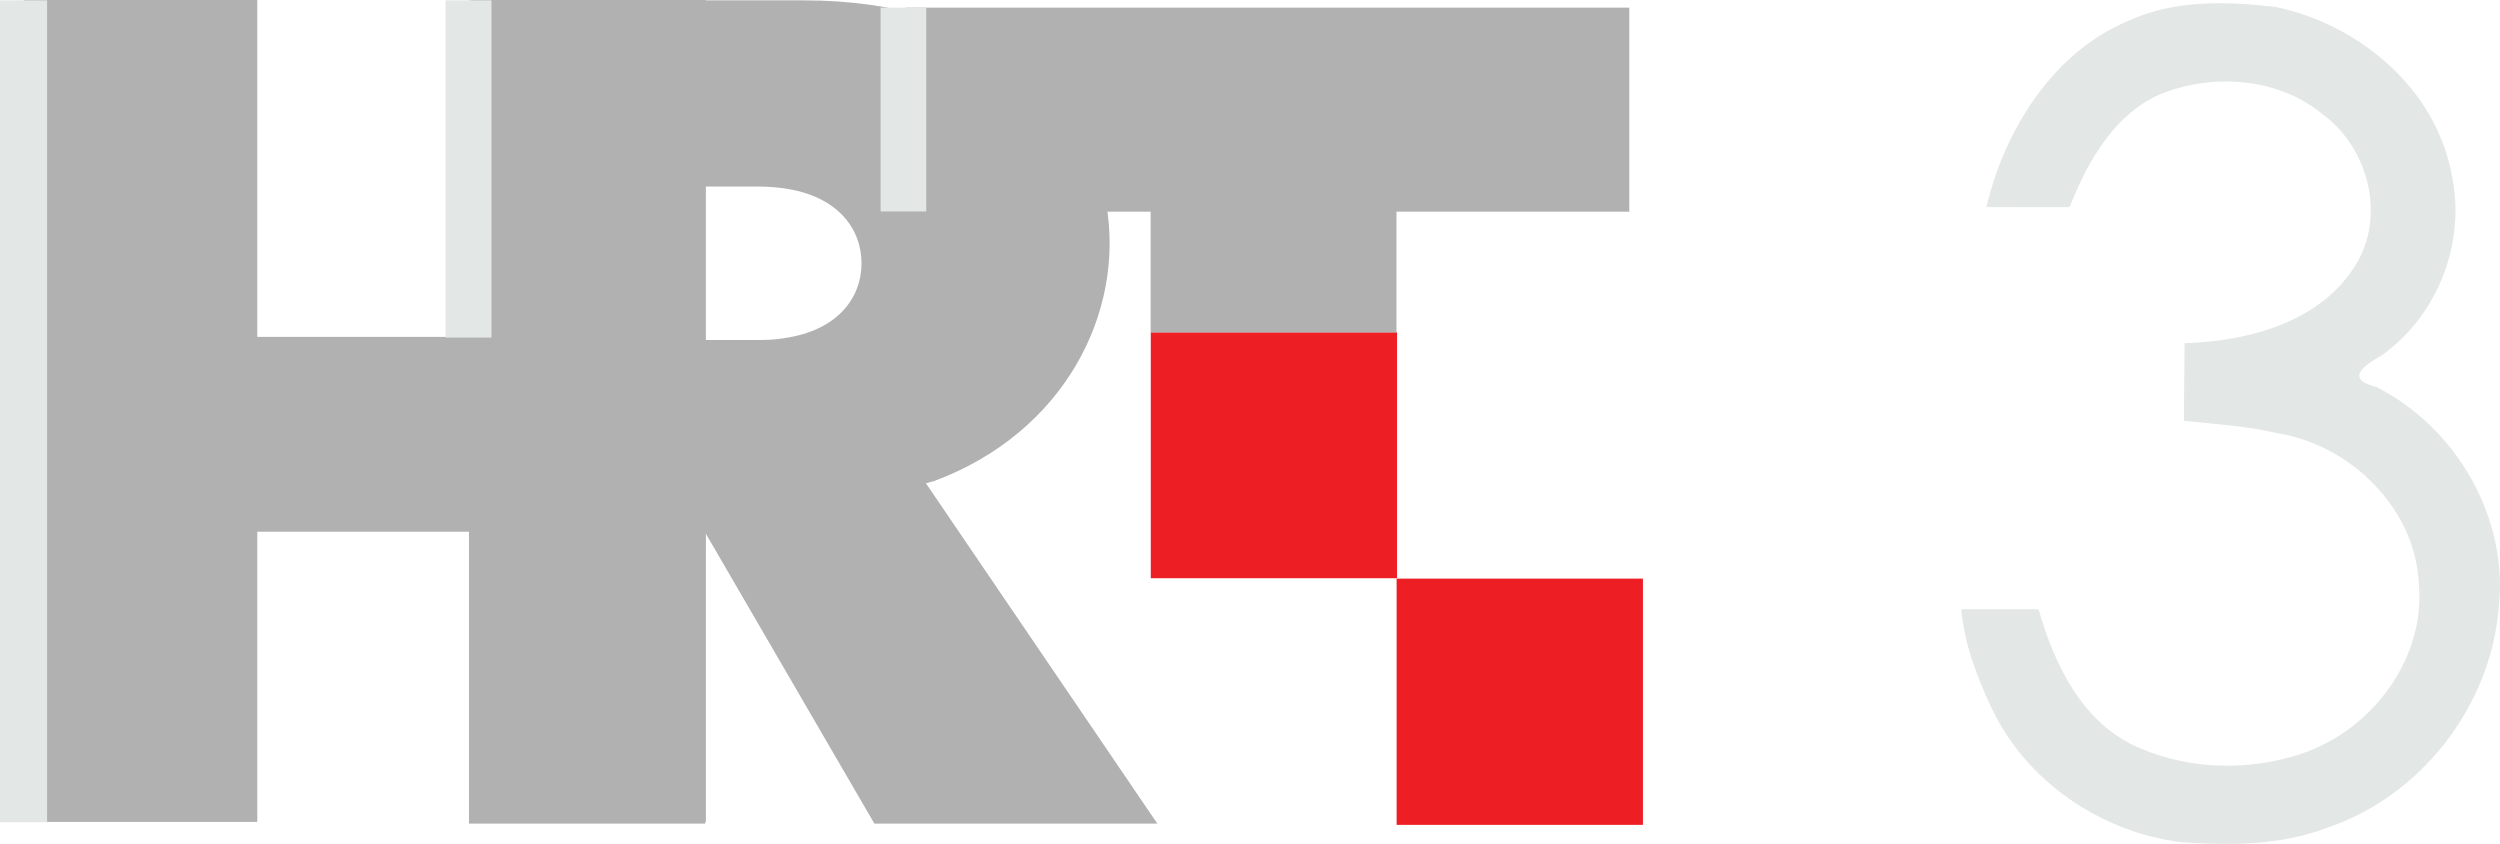
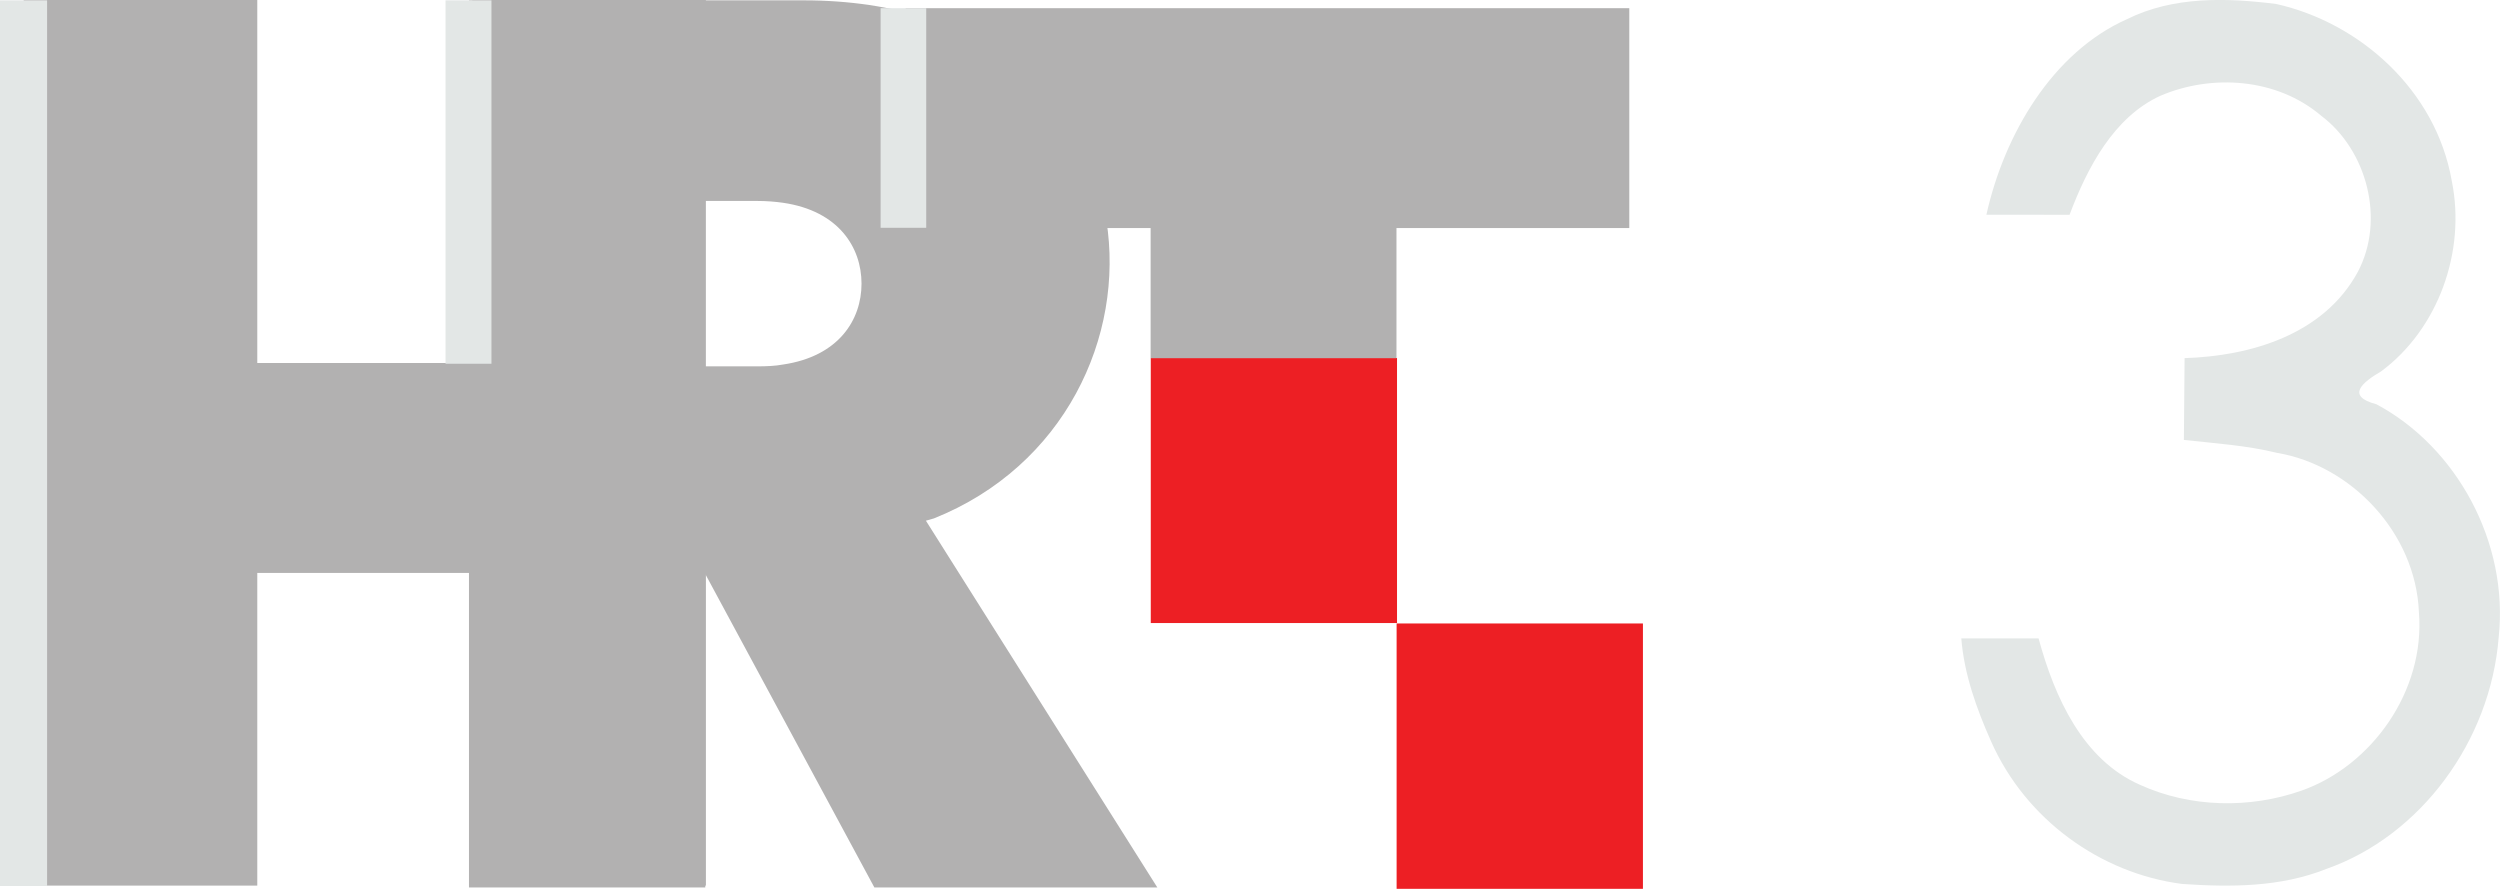
- <svg xmlns="http://www.w3.org/2000/svg" width="200mm" height="67.51mm" version="1.1" viewBox="0 0 200 67.51">
+ <svg xmlns="http://www.w3.org/2000/svg" width="200mm" height="71.113mm" version="1.1" viewBox="0 0 200 71.113">
  <defs>
    <clipPath id="a">
      <path d="m322.38 611.08h28.687v10.205h-28.687z" />
    </clipPath>
  </defs>
-   <g transform="translate(196.43 -88.996)">
+   <g transform="matrix(1 0 0 1.0776 196.43 -95.906)">
    <g transform="matrix(.99999 0 0 .99999 -37.906 61.437)">
      <g transform="matrix(1.132,0,0,1.132,20.93,-12.553)">
        <path d="m-77.202 76.299h17.403v-17.38h-17.403z" fill="#ed1f24" stroke-width="5.715" />
        <path d="m-59.828 93.73h17.408v-17.403h-17.408z" fill="#ed1f24" stroke-width="5.715" />
        <g transform="matrix(5.7152,0,0,-5.7152,-125.15,35.435)">
          <path d="m0 0v-4.166h-2.659v4.166h-2.889v-10.163h2.889v3.588h2.659v-3.588h2.888v10.163z" fill="#b2b1b1" />
        </g>
        <g transform="matrix(5.7152,0,0,-5.7152,-2001,3586.2)" clip-path="url(#a)">
          <g transform="translate(328.18,611.1)">
            <path d="m0 0v10.18h3.884v-2.323c-0.098 0.013-0.205 0.021-0.321 0.021h-0.65v-1.898h0.65c0.116 0 0.223 4e-3 0.321 0.021v-4.059l-0.962 1.655v-3.597zm3.884 10.18h0.252c4.611 0 4.839-4.748 1.613-5.945-4e-3 0-0.095-0.026-0.099-0.026l2.862-4.209h-3.499l-1.129 1.942v4.059c0.688 0.094 0.97 0.513 0.97 0.928s-0.282 0.835-0.97 0.928z" fill="#b2b1b1" Googl="true" />
          </g>
          <g transform="translate(333.58,621.19)">
            <path d="m0 0h8.948v-2.523h-2.879v-1.493h-3.04v1.493h-3.029z" fill="#b2b1b1" />
          </g>
          <path d="m322.38 621.28h0.583v-10.163h-0.583z" fill="#e3e7e6" />
          <path d="m327.89 621.28h0.568v-4.17h-0.568z" fill="#e3e7e6" />
          <path d="m333.27 621.19h0.564v-2.52h-0.564z" fill="#e3e7e6" />
        </g>
-         <path d="m-4.329 94.96c-5.732-0.704-11.041-4.302-13.494-9.577-1.016-2.172-1.896-4.486-2.098-6.892h5.462c1.135 3.965 3.127 8.134 7.167 9.821 3.561 1.537 7.757 1.613 11.424 0.387 4.936-1.655 8.743-6.666 8.288-11.971-0.233-5.355-4.822-9.854-10.014-10.682-2.165-0.504-4.39-0.641-6.596-0.87l0.05-5.488c4.592-0.138 9.814-1.533 12.243-5.786 1.956-3.515 0.632-8.174-2.587-10.471-3.129-2.531-7.722-2.819-11.366-1.342-3.286 1.426-5.165 4.812-6.419 7.984l-5.878-0.003c1.268-5.409 4.683-10.904 9.941-13.122 3.277-1.544 7.028-1.435 10.539-1.016 5.892 1.248 11.282 5.768 12.406 11.853 1.029 4.773-0.98 9.97-4.985 12.789-1.34 0.745-2.519 1.664-0.337 2.211 5.665 2.869 9.36 9.263 8.641 15.631-0.578 6.964-5.518 13.311-12.156 15.532-3.266 1.241-6.794 1.237-10.229 1.014z" fill="#e3e7e6" fill-rule="evenodd" />
+         <path d="m-4.329 93.408c-5.732-0.688-11.041-4.206-13.494-9.362-1.016-2.123-1.896-4.385-2.098-6.738h5.462c1.135 3.876 3.127 7.952 7.167 9.601 3.561 1.502 7.757 1.577 11.424 0.378 4.936-1.618 8.743-6.517 8.288-11.703-0.233-5.235-4.822-9.633-10.014-10.443-2.165-0.493-4.39-0.627-6.596-0.851l0.05-5.365c4.592-0.135 9.814-1.499 12.243-5.657 1.956-3.436 0.632-7.991-2.587-10.237-3.129-2.475-7.722-2.756-11.366-1.312-3.286 1.394-5.165 4.705-6.419 7.805l-5.878-0.003c1.268-5.288 4.683-10.66 9.941-12.828 3.277-1.509 7.028-1.403 10.539-0.994 5.892 1.22 11.282 5.639 12.406 11.588 1.029 4.666-0.98 9.746-4.985 12.503-1.34 0.729-2.519 1.627-0.337 2.161 5.665 2.805 9.36 9.056 8.641 15.281-0.578 6.808-5.518 13.013-12.156 15.185-3.266 1.213-6.794 1.209-10.229 0.992z" fill="#e3e7e6" fill-rule="evenodd" stroke-width=".989" />
      </g>
    </g>
  </g>
</svg>
